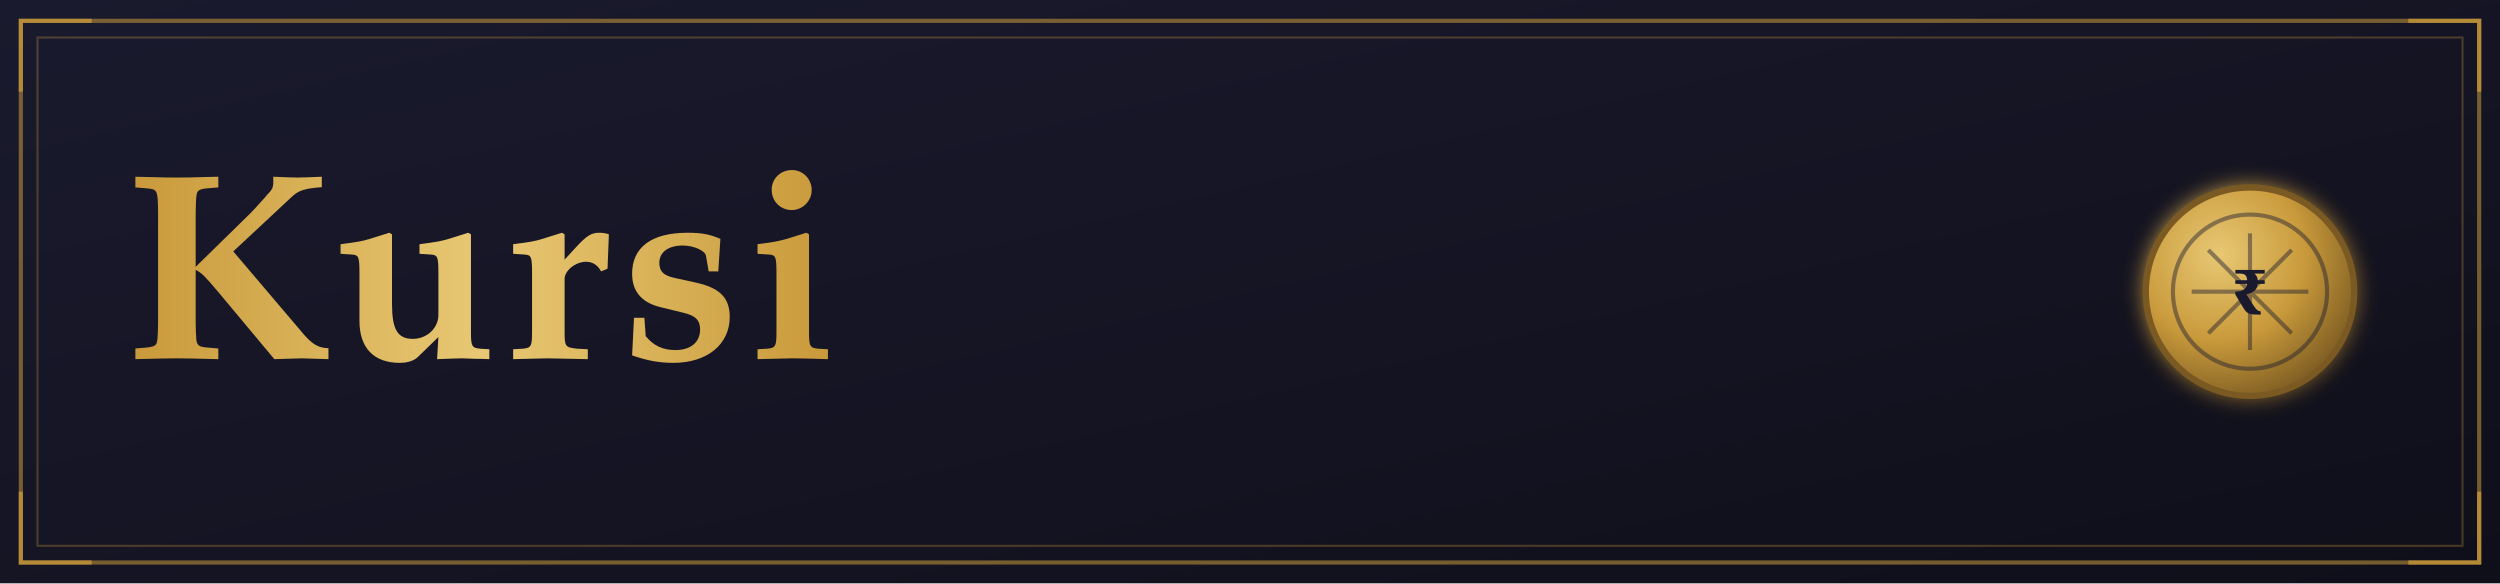
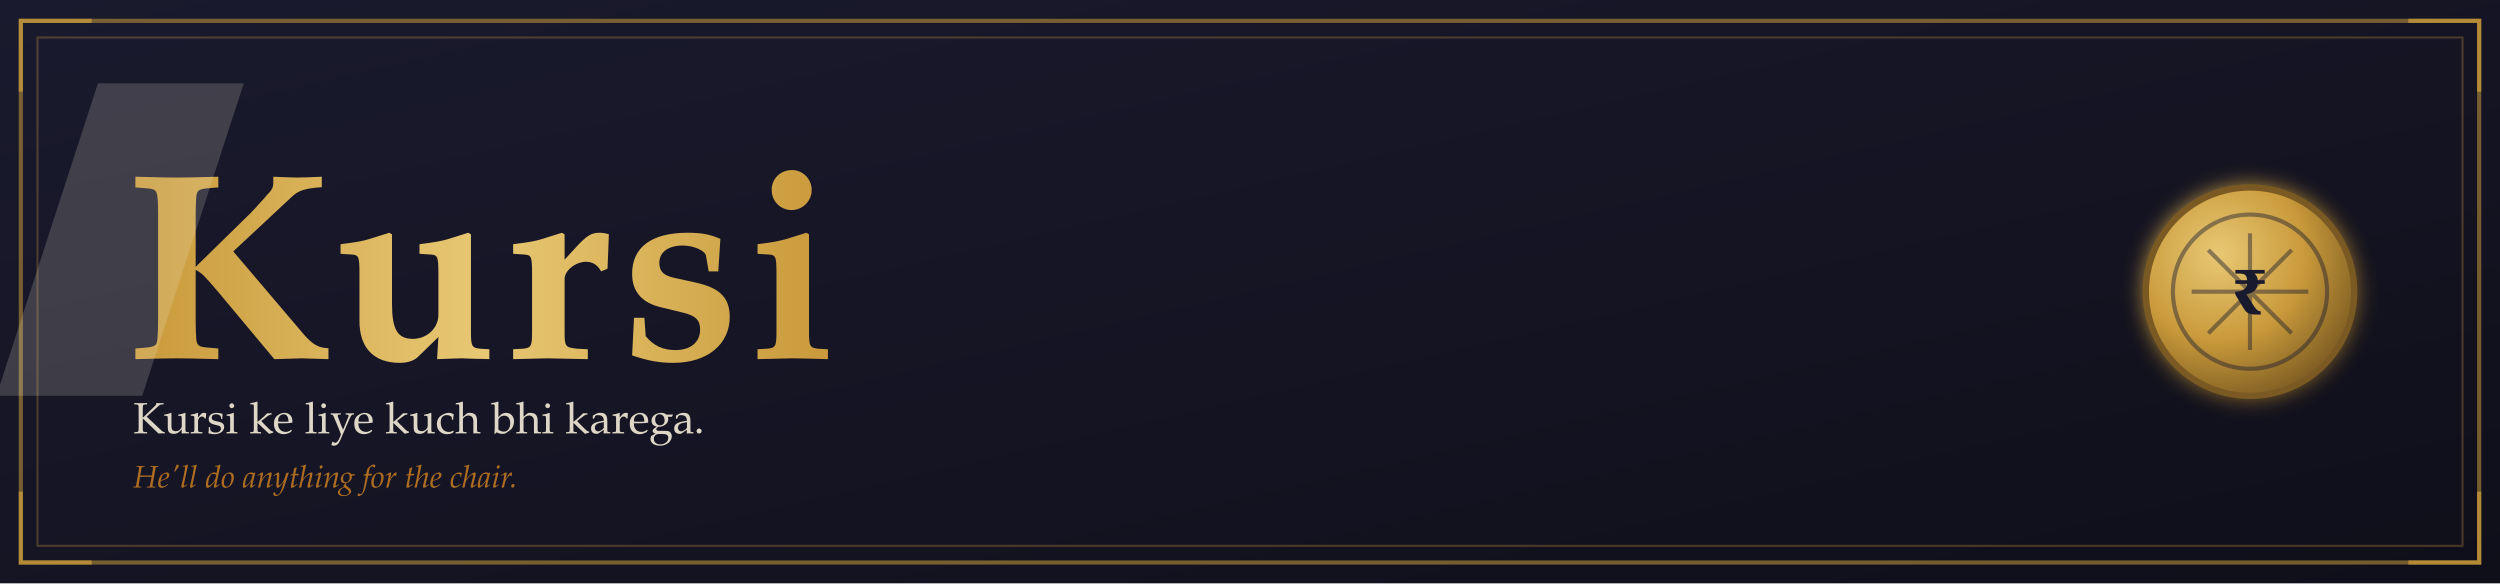
- <svg xmlns="http://www.w3.org/2000/svg" viewBox="0 0 1200 280" role="img" aria-labelledby="kursiBannerTitle">
+ <svg xmlns="http://www.w3.org/2000/svg" viewBox="0 0 1200 280" role="img" aria-labelledby="kursiBannerTitle kursiBannerDesc">
  <defs>
    <linearGradient id="bgGrad" x1="0" y1="0" x2="1" y2="1">
      <stop offset="0%" stop-color="#1A1A2E" />
      <stop offset="100%" stop-color="#0F0F1A" />
    </linearGradient>
    <linearGradient id="goldGrad" x1="0" y1="0" x2="1" y2="0">
      <stop offset="0%" stop-color="#C99A3B" />
      <stop offset="50%" stop-color="#E8C874" />
      <stop offset="100%" stop-color="#C99A3B" />
-     </linearGradient>
-     <linearGradient id="shineGrad" x1="0" y1="0" x2="1" y2="0">
-       <stop offset="0%" stop-color="#F4ECD8" stop-opacity="0" />
-       <stop offset="50%" stop-color="#F4ECD8" stop-opacity="0.9" />
-       <stop offset="100%" stop-color="#F4ECD8" stop-opacity="0" />
    </linearGradient>
    <radialGradient id="coinGrad" cx="35%" cy="32%" r="75%">
      <stop offset="0%" stop-color="#E8C874" />
      <stop offset="55%" stop-color="#C99A3B" />
      <stop offset="100%" stop-color="#7A5A22" />
    </radialGradient>
    <filter id="coinGlow" x="-60%" y="-60%" width="220%" height="220%">
      <feGaussianBlur stdDeviation="5" result="blur" />
      <feMerge>
        <feMergeNode in="blur" />
        <feMergeNode in="SourceGraphic" />
      </feMerge>
    </filter>
-     <clipPath id="textClip">
-       <text x="60" y="172" font-family="Georgia, 'Palatino Linotype', 'Book Antiqua', serif" font-weight="700" font-size="128" letter-spacing="4">Kursi</text>
-     </clipPath>
  </defs>
  <rect width="1200" height="280" fill="url(#bgGrad)" />
  <rect x="10" y="10" width="1180" height="260" fill="none" stroke="#C99A3B" stroke-width="2" opacity="0.55" />
  <rect x="18" y="18" width="1164" height="244" fill="none" stroke="#C99A3B" stroke-width="1" opacity="0.3" />
  <g stroke="#C99A3B" stroke-width="2" opacity="0.75" fill="none">
    <path d="M10,44 L10,10 L44,10" />
    <path d="M1156,10 L1190,10 L1190,44" />
    <path d="M1190,236 L1190,270 L1156,270" />
    <path d="M44,270 L10,270 L10,236" />
  </g>
  <text x="60" y="172" font-family="Georgia, 'Palatino Linotype', 'Book Antiqua', serif" font-weight="700" font-size="128" letter-spacing="4" fill="url(#goldGrad)">Kursi</text>
-   <rect x="-420" y="30" width="220" height="190" fill="url(#shineGrad)" clip-path="url(#textClip)">
-     <animate attributeName="x" from="-420" to="1200" dur="4.5s" repeatCount="indefinite" />
-   </rect>
-   <text x="64" y="208" font-family="Georgia, 'Palatino Linotype', serif" font-size="21" fill="#F4ECD8" opacity="0">
+   <rect id="kursi-shine" x="60" y="40" width="70" height="150" fill="#F4ECD8" opacity="0.18" transform="skewX(-18)" />
+   <text x="64" y="208" font-family="Georgia, 'Palatino Linotype', serif" font-size="21" fill="#F4ECD8" opacity="0.9">
    Kursi ke liye kuch bhi karega.
-     <animate attributeName="opacity" from="0" to="0.9" begin="0.5s" dur="1.1s" fill="freeze" />
  </text>
-   <text x="64" y="234" font-family="Georgia, 'Palatino Linotype', serif" font-size="15" font-style="italic" fill="#E08A1E" opacity="0">
+   <text x="64" y="234" font-family="Georgia, 'Palatino Linotype', serif" font-size="15" font-style="italic" fill="#E08A1E" opacity="0.75">
    He'll do anything for the chair.
-     <animate attributeName="opacity" from="0" to="0.75" begin="0.9s" dur="1.1s" fill="freeze" />
  </text>
-   <g transform="translate(1080,140)">
-     <circle r="50" fill="url(#coinGrad)" stroke="#7A5A22" stroke-width="3" filter="url(#coinGlow)">
-       <animate attributeName="r" values="48;53;48" dur="2.6s" repeatCount="indefinite" />
-     </circle>
+   <g id="kursi-coin" transform="translate(1080,140)">
+     <circle r="50" fill="url(#coinGrad)" stroke="#7A5A22" stroke-width="3" filter="url(#coinGlow)" />
    <g stroke="#1A1A2E" stroke-width="2" opacity="0.45" fill="none">
      <circle r="37" />
-       <g>
-         <line x1="-28" y1="0" x2="28" y2="0" />
-         <line x1="0" y1="-28" x2="0" y2="28" />
-         <line x1="-20" y1="-20" x2="20" y2="20" />
-         <line x1="-20" y1="20" x2="20" y2="-20" />
-         <animateTransform attributeName="transform" type="rotate" from="0" to="360" dur="16s" repeatCount="indefinite" />
-       </g>
+       <line x1="-28" y1="0" x2="28" y2="0" />
+       <line x1="0" y1="-28" x2="0" y2="28" />
+       <line x1="-20" y1="-20" x2="20" y2="20" />
+       <line x1="-20" y1="20" x2="20" y2="-20" />
    </g>
    <text x="0" y="11" font-family="Georgia, serif" font-size="30" font-weight="700" fill="#1A1A2E" text-anchor="middle">₹</text>
  </g>
</svg>
